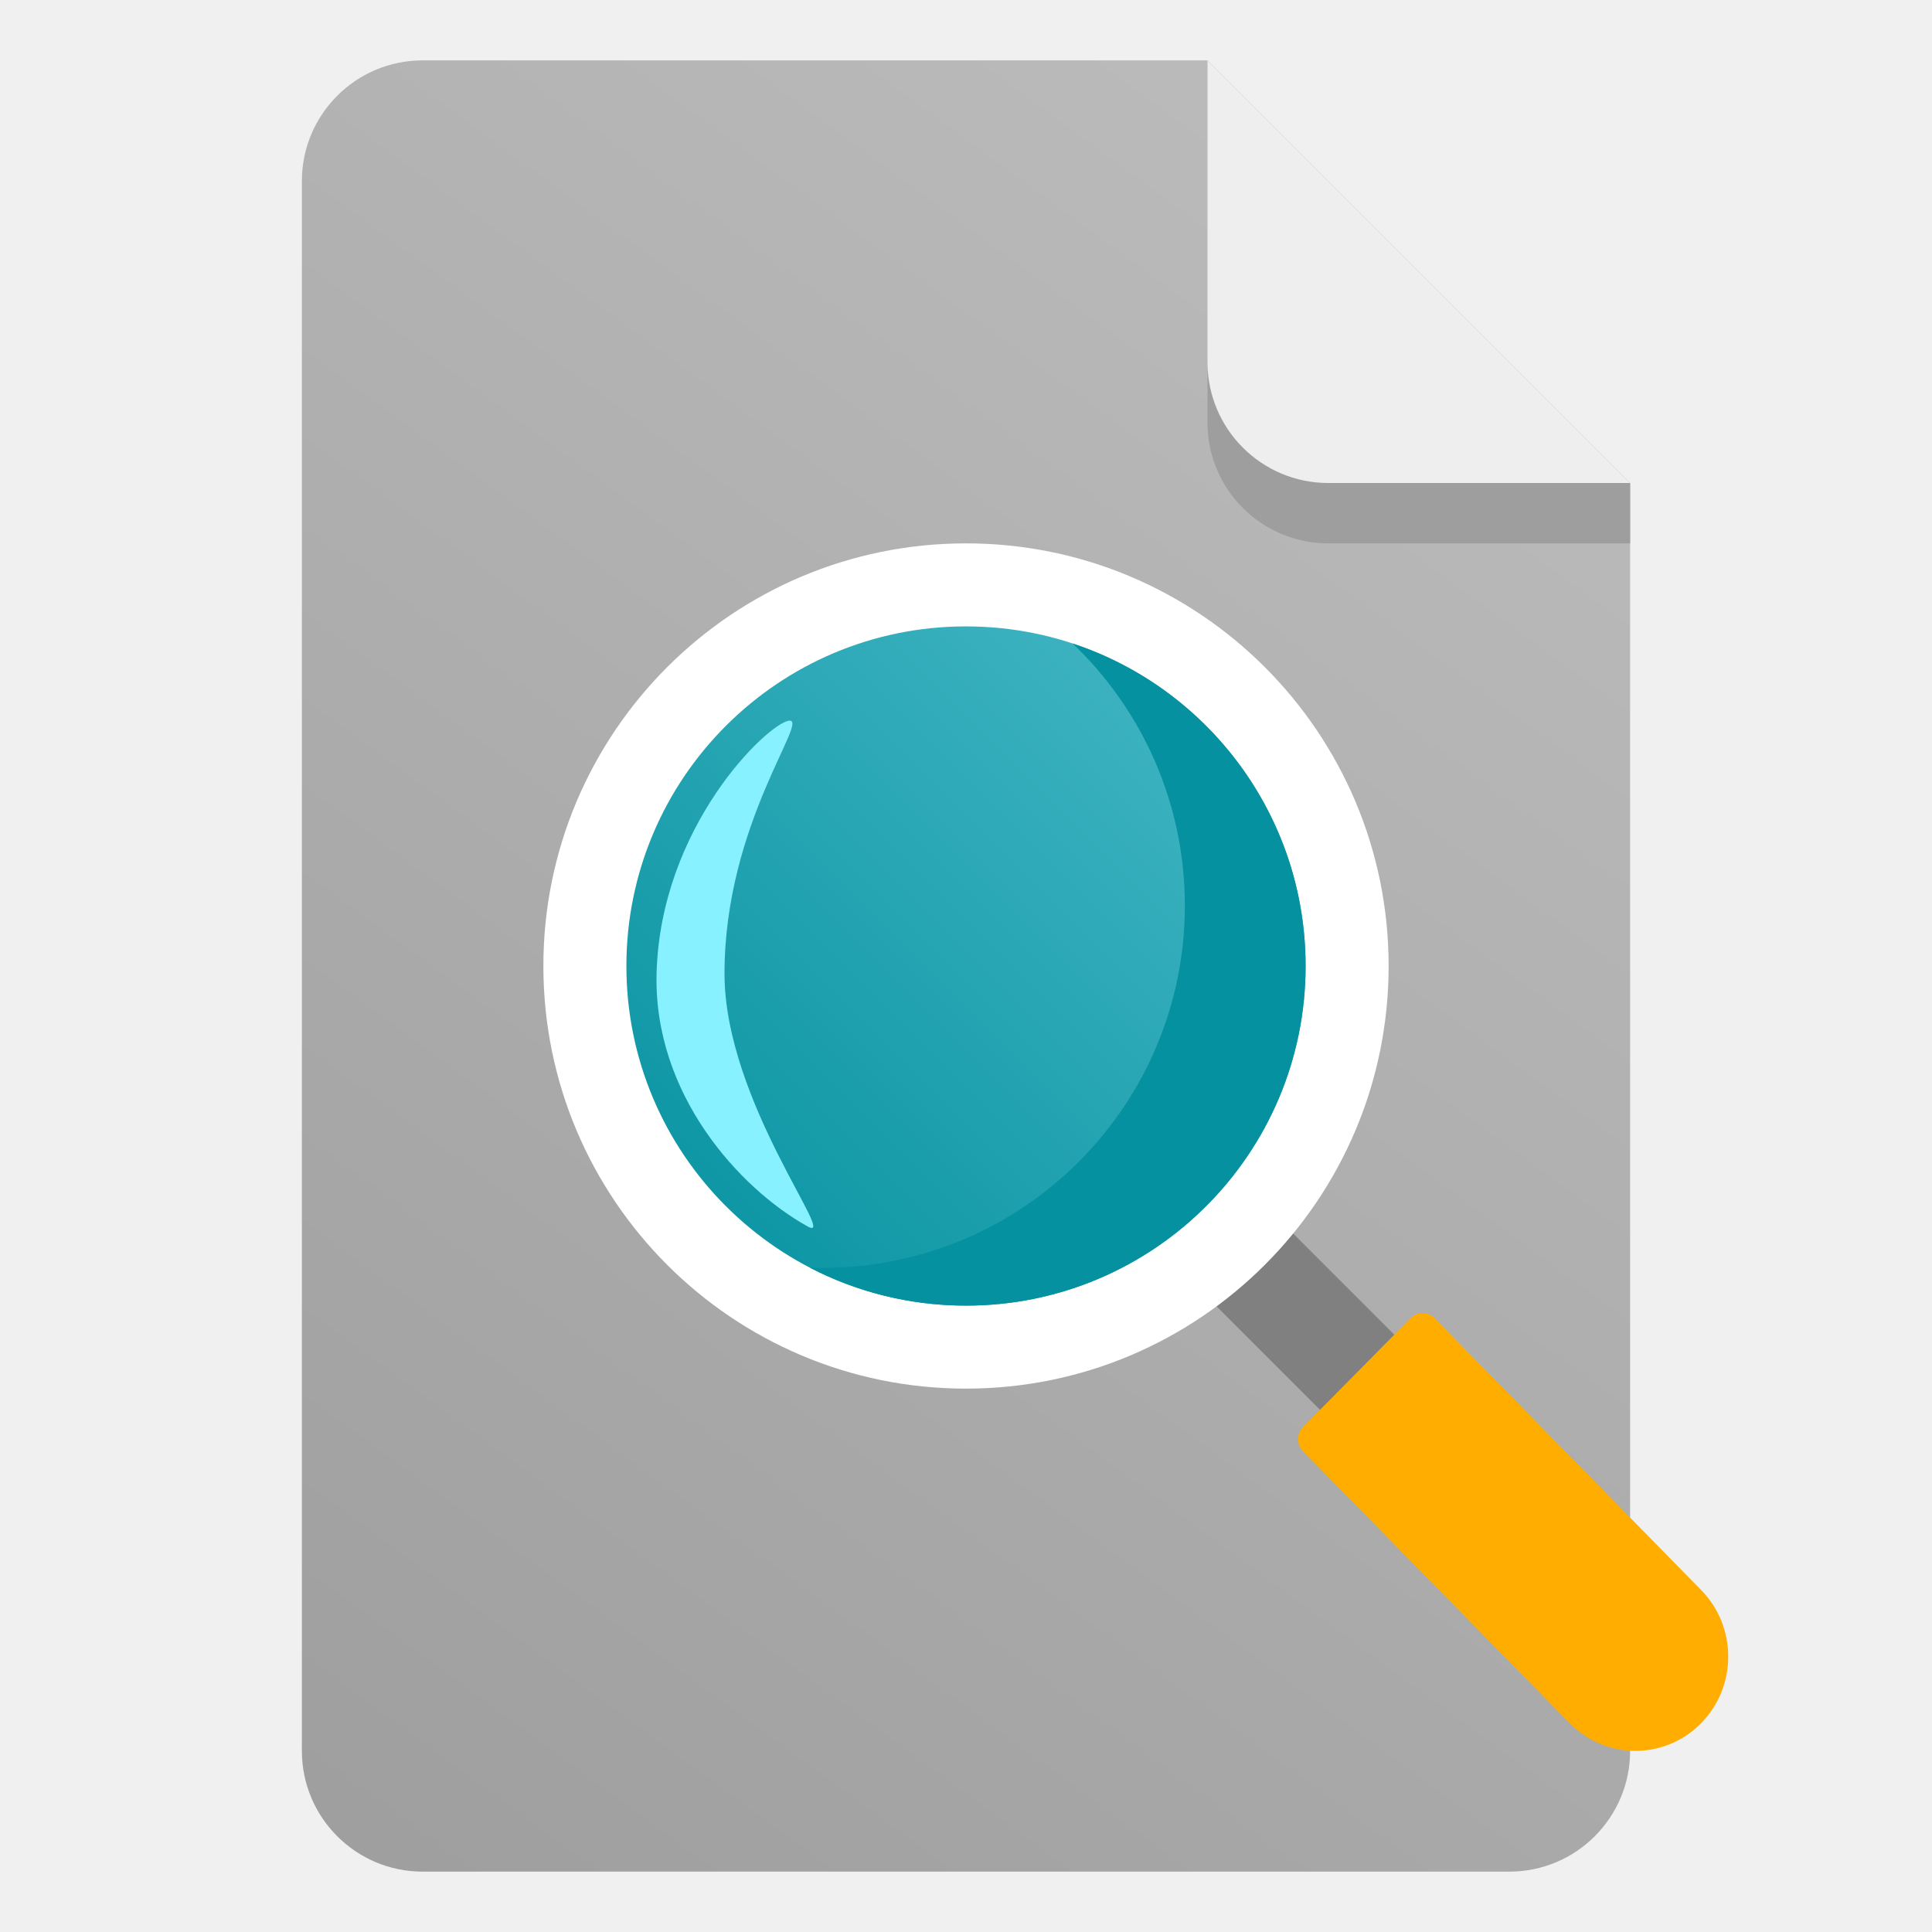
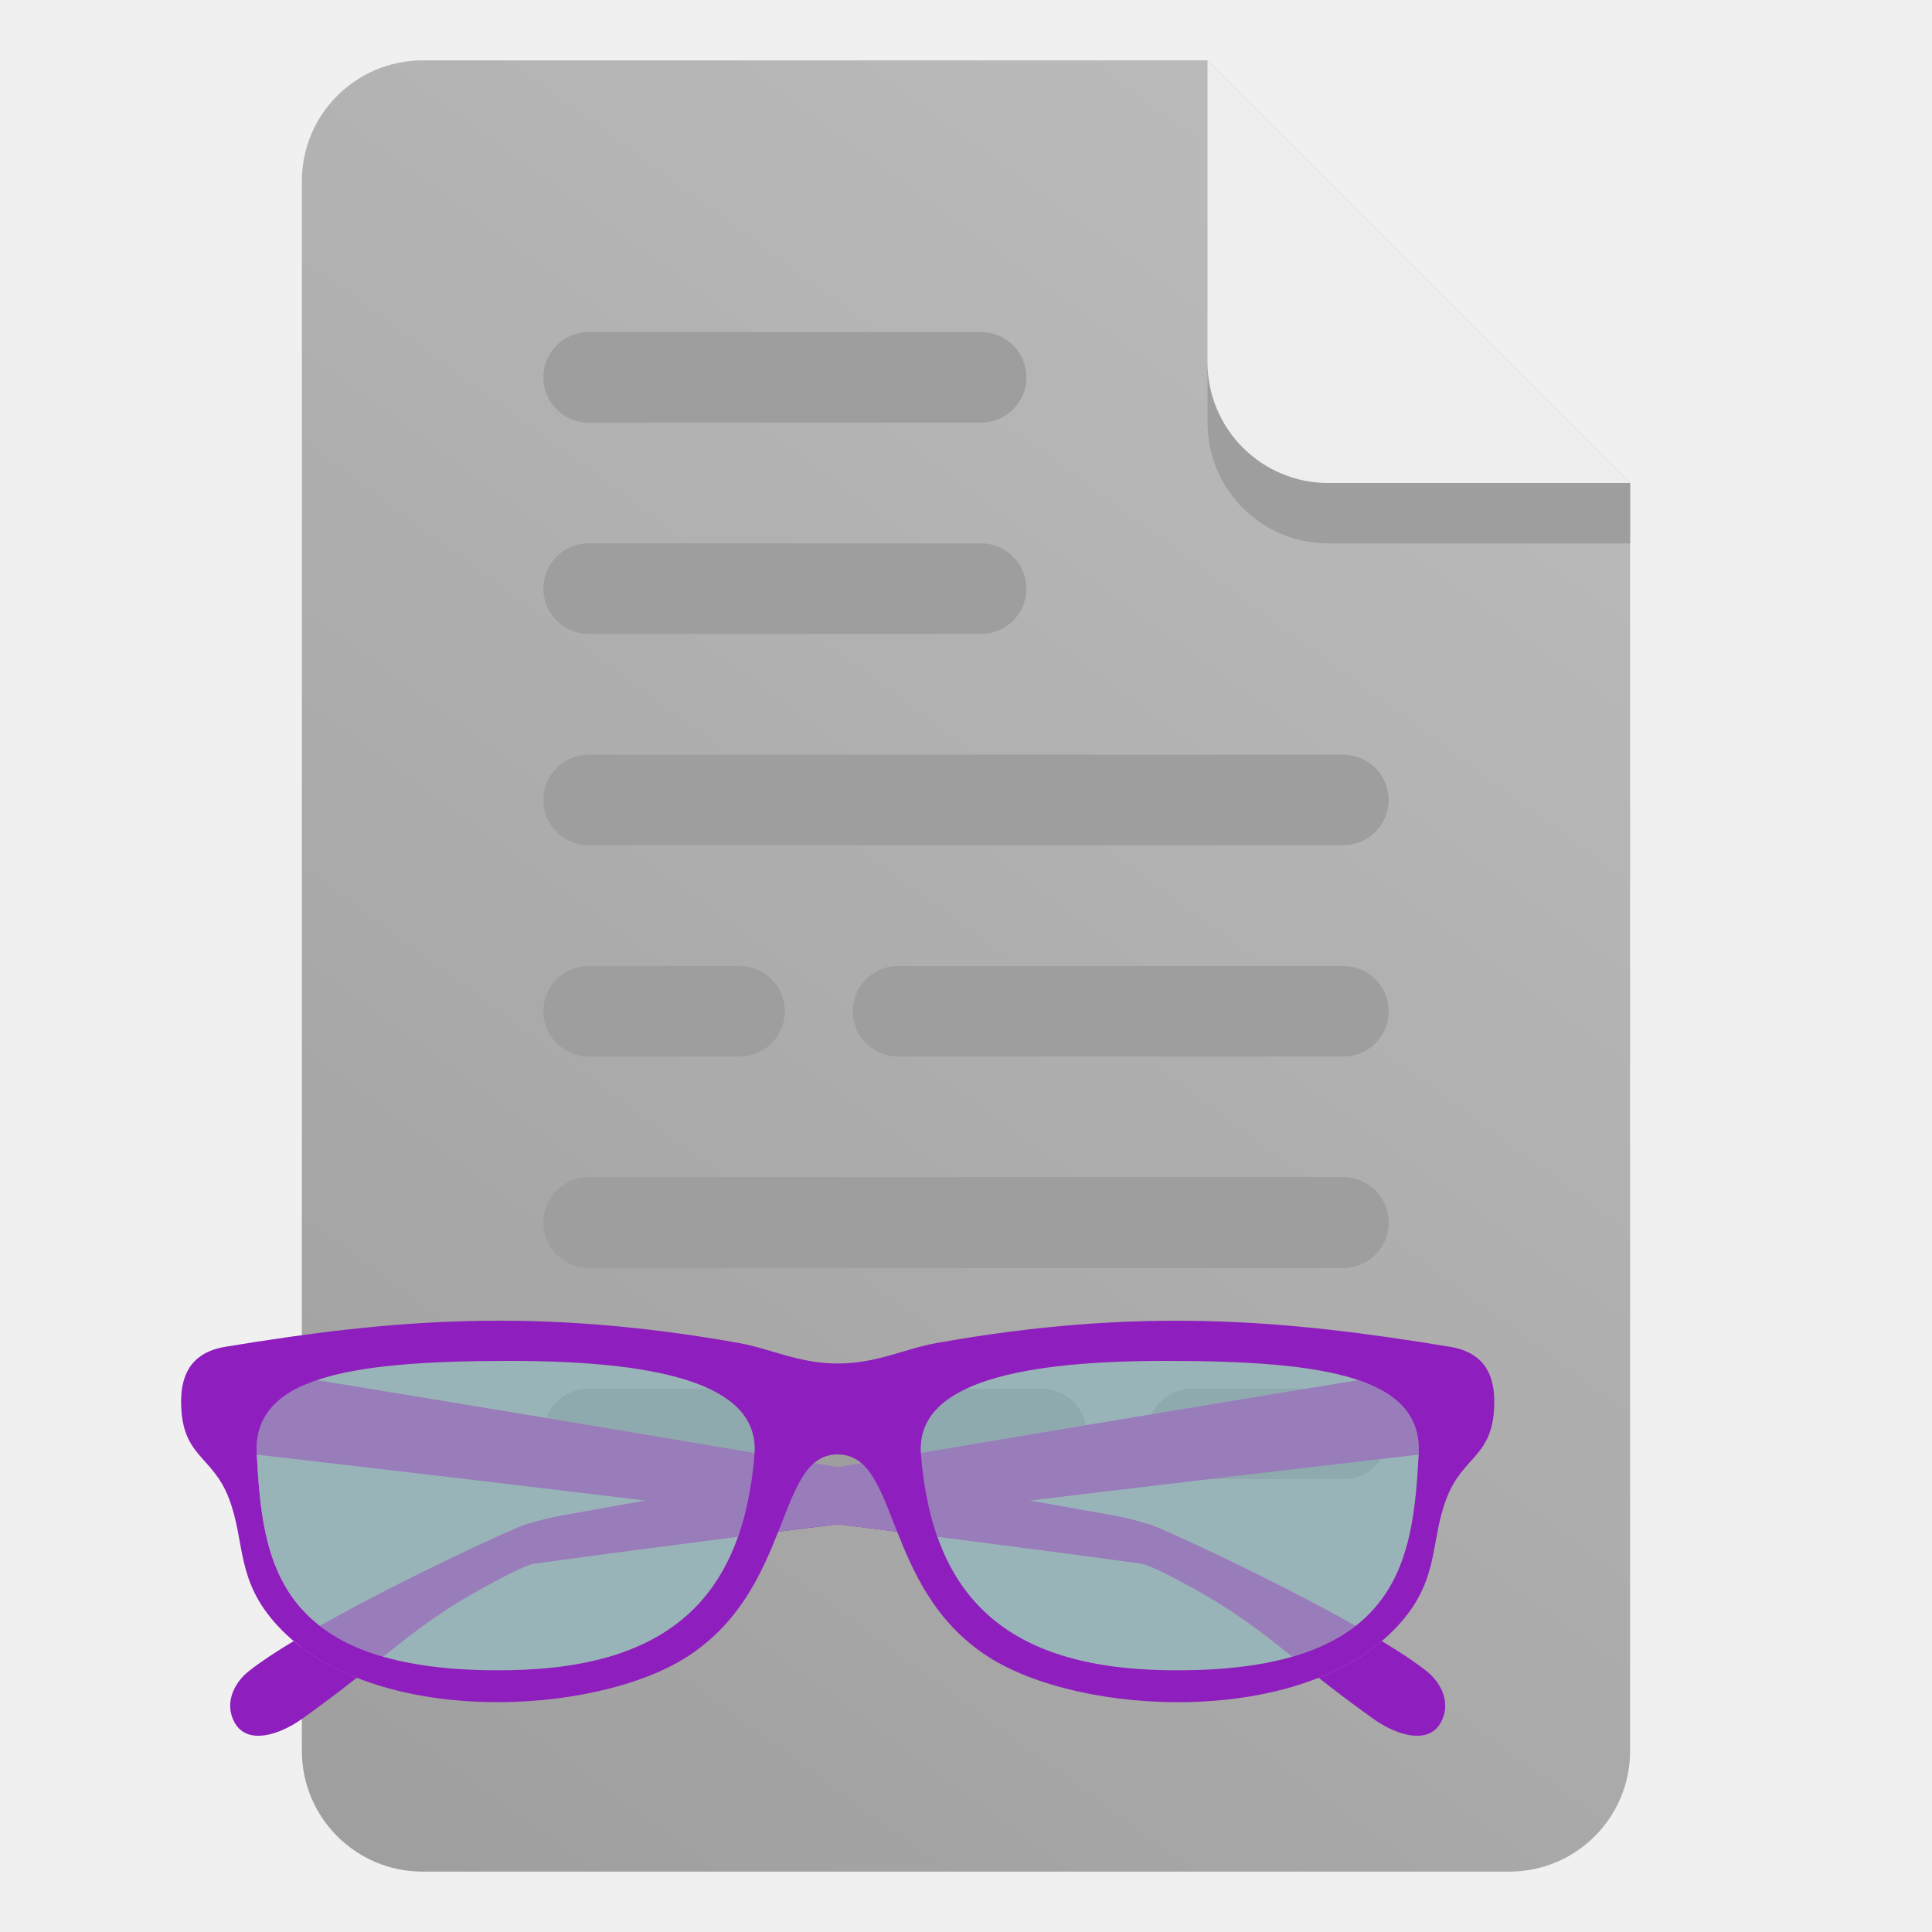
<svg xmlns="http://www.w3.org/2000/svg" width="256" height="256" viewBox="0 0 256 256" fill="none">
-   <path d="M160 8V48C160 56.837 167.163 64 176 64H216V232C216 240.837 208.837 248 200 248H56C47.163 248 40 240.837 40 232V24C40 15.163 47.163 8 56 8H160Z" fill="url(#paint0_linear_4618_239)" />
+   <path d="M160 8V48C160 56.837 167.163 64 176 64H216V232C216 240.837 208.837 248 200 248H56C47.163 248 40 240.837 40 232V24C40 15.163 47.163 8 56 8H160Z" fill="url(#paint0_linear_4628_235)" />
  <path d="M160 8L216 64V72H176C167.163 72 160 64.837 160 56V8Z" fill="#9E9E9E" />
  <path d="M160 8L216 64H176C167.163 64 160 56.837 160 48V8Z" fill="#EEEEEE" />
-   <path d="M167.899 160L186.284 178.385L176.385 188.284L158 169.899L167.899 160Z" fill="#808080" />
-   <path d="M184 128C184 158.928 158.928 184 128 184C97.072 184 72 158.928 72 128C72 97.072 97.072 72 128 72C158.928 72 184 97.072 184 128Z" fill="white" />
-   <path d="M173 128C173 152.853 152.853 173 128 173C103.147 173 83 152.853 83 128C83 103.147 103.147 83 128 83C152.853 83 173 103.147 173 128Z" fill="url(#paint1_linear_4618_239)" />
-   <path d="M109.001 168.001C135.51 168.001 157.001 146.511 157.001 120.001C157.001 106.335 151.29 94.004 142.125 85.262C160.058 91.186 173 108.082 173 128.001C173 152.854 152.853 173.001 128 173.001C120.539 173.001 113.502 171.185 107.308 167.972C107.87 167.991 108.434 168.001 109.001 168.001Z" fill="#05919F" />
-   <path d="M107 162.5C111.305 164.892 96 146 96 129C96 109 107.5 95.001 104.5 95.5C101.624 95.979 87.5 109.5 87 129C86.589 145.003 98 157.5 107 162.5Z" fill="#88F1FF" />
-   <path d="M186.921 174.662C187.796 173.777 189.212 173.779 190.084 174.668L225.414 210.69C230.209 215.578 230.194 223.489 225.38 228.359C220.566 233.227 212.777 233.212 207.982 228.323L172.652 192.302C171.781 191.413 171.783 189.975 172.658 189.089L186.921 174.662Z" fill="#FFAD00" />
+   <path d="M72 50C72 46.686 74.686 44 78 44H130C133.314 44 136 46.686 136 50C136 53.314 133.314 56 130 56H78C74.686 56 72 53.314 72 50Z" fill="#9E9E9E" />
+   <path d="M72 78C72 74.686 74.686 72 78 72H130C133.314 72 136 74.686 136 78C136 81.314 133.314 84 130 84H78C74.686 84 72 81.314 72 78Z" fill="#9E9E9E" />
+   <path d="M72 106C72 102.686 74.686 100 78 100H178C181.314 100 184 102.686 184 106C184 109.314 181.314 112 178 112H78C74.686 112 72 109.314 72 106Z" fill="#9E9E9E" />
+   <path d="M113 134C113 130.686 115.686 128 119 128H178C181.314 128 184 130.686 184 134C184 137.314 181.314 140 178 140H119C115.686 140 113 137.314 113 134Z" fill="#9E9E9E" />
+   <path d="M72 134C72 130.686 74.686 128 78 128H98C101.314 128 104 130.686 104 134C104 137.314 101.314 140 98 140H78C74.686 140 72 137.314 72 134Z" fill="#9E9E9E" />
+   <path d="M72 162C72 158.686 74.686 156 78 156H178C181.314 156 184 158.686 184 162C184 165.314 181.314 168 178 168H78C74.686 168 72 165.314 72 162Z" fill="#9E9E9E" />
+   <path d="M72 162C72 158.686 74.686 156 78 156H178C181.314 156 184 158.686 184 162C184 165.314 181.314 168 178 168H78C74.686 168 72 165.314 72 162Z" fill="#9E9E9E" />
+   <path d="M72 190C72 186.686 74.686 184 78 184H138C141.314 184 144 186.686 144 190C144 193.314 141.314 196 138 196H78C74.686 196 72 193.314 72 190Z" fill="#9E9E9E" />
+   <path d="M152 190C152 186.686 154.686 184 158 184H178C181.314 184 184 186.686 184 190C184 193.314 181.314 196 178 196H158C154.686 196 152 193.314 152 190Z" fill="#9E9E9E" />
+   <path d="M38.914 217.449C41.319 219.474 44.161 221.08 47.275 222.312C45.202 223.944 42.849 225.744 39.962 227.797C37.13 229.811 32.823 231.313 31.104 228.276C29.735 225.859 30.832 223.127 33.002 221.408C34.486 220.233 36.536 218.882 38.914 217.449Z" fill="#8E1EBD" />
+   <path d="M114.132 193.867C115.807 195.292 116.906 197.925 118.141 201.075C113.135 201.695 108.101 202.325 103.118 202.956C104.361 199.813 105.361 197.013 106.715 195.138C109.177 194.715 111.653 194.29 114.132 193.867Z" fill="#8E1EBD" />
+   <path d="M183.088 217.451C185.466 218.883 187.515 220.233 188.998 221.408C191.168 223.127 192.265 225.859 190.897 228.276C189.178 231.313 184.871 229.811 182.038 227.797C179.153 225.745 176.801 223.946 174.729 222.313C177.842 221.082 180.684 219.476 183.088 217.451Z" fill="#8E1EBD" />
+   <path d="M107.863 193.867C110.342 194.29 112.818 194.714 115.28 195.137C116.635 197.011 117.636 199.811 118.879 202.956C113.897 202.325 108.862 201.695 103.857 201.075C105.091 197.926 106.19 195.294 107.863 193.867Z" fill="#8E1EBD" />
+   <path d="M67.565 180.324C89.111 180.324 100.678 183.978 99.969 192.715C98.445 211.505 88.799 220.941 67.568 221.31C36.38 221.852 34.801 206.853 34.018 192.714C33.456 182.547 46.02 180.324 67.565 180.324Z" fill="#99B4B8" />
+   <path d="M154.435 180.324C132.89 180.324 121.322 183.978 122.031 192.715C123.556 211.505 133.202 220.941 154.433 221.31C185.621 221.852 187.2 206.853 187.982 192.714C188.545 182.547 175.981 180.324 154.435 180.324Z" fill="#99B4B8" />
+   <path d="M72 190C72 186.686 74.686 184 78 184H138C141.314 184 144 186.686 144 190C144 193.314 141.314 196 138 196H78C74.686 196 72 193.314 72 190Z" fill="#8FAAAE" />
+   <path d="M152 190C152 186.686 154.686 184 158 184H178C181.314 184 184 186.686 184 190C184 193.314 181.314 196 178 196H158C154.686 196 152 193.314 152 190Z" fill="#8FAAAE" />
+   <rect x="106" y="192" width="10" height="3" fill="#9E9E9E" />
+   <path d="M99.55 196.374C99.155 199.003 98.574 201.422 97.792 203.633C88.301 204.846 79.113 206.052 70.807 207.193C69.7 207.346 66.695 208.935 64.322 210.229C58.461 213.422 54.953 216.175 50.772 219.524C47.273 218.516 44.529 217.123 42.369 215.438C53.399 209.207 68.332 202.336 69.858 201.923C71.638 201.441 72.631 201.133 74.445 200.805C82.121 199.416 90.668 197.912 99.55 196.374Z" fill="#997CBA" />
+   <path d="M114.132 193.867C115.806 195.292 116.905 197.925 118.14 201.075C113.135 201.695 108.101 202.325 103.119 202.956C104.361 199.813 105.361 197.013 106.716 195.138C109.177 194.715 111.652 194.29 114.132 193.867Z" fill="#997CBA" />
+   <path d="M180.01 182.874C185.439 184.72 188.254 187.783 187.981 192.714C187.981 192.725 187.98 192.735 187.979 192.746C178.62 193.824 151.875 196.925 123.254 200.445C122.661 198.073 122.256 195.496 122.03 192.715C122.025 192.651 122.022 192.588 122.018 192.525C144.894 188.648 167.085 184.99 180.01 182.874Z" fill="#997CBA" />
+   <path d="M122.45 196.374C131.332 197.912 139.879 199.416 147.554 200.805C149.368 201.133 150.362 201.441 152.142 201.923C153.669 202.336 168.602 209.208 179.632 215.438C177.472 217.124 174.727 218.516 171.227 219.524C167.047 216.175 163.539 213.422 157.678 210.229C155.305 208.935 152.3 207.346 151.193 207.193C142.888 206.052 133.699 204.846 124.209 203.633C123.427 201.422 122.844 199.003 122.45 196.374Z" fill="#997CBA" />
+   <path d="M107.864 193.867C110.343 194.29 112.819 194.714 115.28 195.137C116.636 197.011 117.637 199.811 118.88 202.956C113.898 202.325 108.864 201.695 103.858 201.075C105.092 197.926 106.192 195.294 107.864 193.867Z" fill="#997CBA" />
+   <path d="M41.991 182.875C54.916 184.991 77.106 188.648 99.981 192.525C99.977 192.588 99.975 192.651 99.97 192.715C99.745 195.497 99.339 198.073 98.746 200.445C70.124 196.925 43.379 193.824 34.02 192.746C34.02 192.735 34.02 192.725 34.019 192.714C33.746 187.783 36.562 184.721 41.991 182.875Z" fill="#997CBA" />
+   <path fill-rule="evenodd" clip-rule="evenodd" d="M29.87 178.453C51.84 174.832 71.076 173.16 98 177.974C102.14 178.715 105.817 180.671 111.003 180.672C116.194 180.673 119.875 178.715 124.019 177.974C150.933 173.164 170.166 174.837 192.13 178.457C195.23 178.968 198 180.676 198 185.689C198 193.136 193.88 192.719 191.655 198.582C189.43 204.445 190.825 209.389 185.163 215.481C172.644 228.95 143.123 227.471 130.811 219.442C116.872 210.351 119.237 192.72 110.997 192.72V192.715C102.764 192.724 105.125 210.35 91.189 219.438C78.877 227.467 49.356 228.946 36.837 215.477C31.175 209.385 32.57 204.441 30.345 198.578C28.12 192.715 24 193.132 24 185.685C24 180.672 26.77 178.964 29.87 178.453ZM67.565 180.324C46.02 180.324 33.456 182.547 34.019 192.714C34.801 206.853 36.38 221.852 67.567 221.31C88.798 220.941 98.445 211.505 99.97 192.715C100.679 183.978 89.111 180.324 67.565 180.324ZM154.435 180.324C132.89 180.324 121.321 183.978 122.03 192.715C123.555 211.505 133.202 220.941 154.433 221.31C185.62 221.852 187.199 206.853 187.981 192.714C188.544 182.547 175.98 180.324 154.435 180.324Z" fill="#8E1EBD" />
  <defs>
-     <linearGradient id="paint0_linear_4618_239" x1="216" y1="8" x2="40" y2="248" gradientUnits="userSpaceOnUse">
+     <linearGradient id="paint0_linear_4628_235" x1="216" y1="8" x2="40" y2="248" gradientUnits="userSpaceOnUse">
      <stop stop-color="#BEBEBE" />
      <stop offset="1" stop-color="#9E9E9E" />
    </linearGradient>
-     <linearGradient id="paint1_linear_4618_239" x1="173" y1="83" x2="83" y2="173" gradientUnits="userSpaceOnUse">
-       <stop stop-color="#48B9C7" />
-       <stop offset="1" stop-color="#05919F" />
-     </linearGradient>
  </defs>
</svg>
